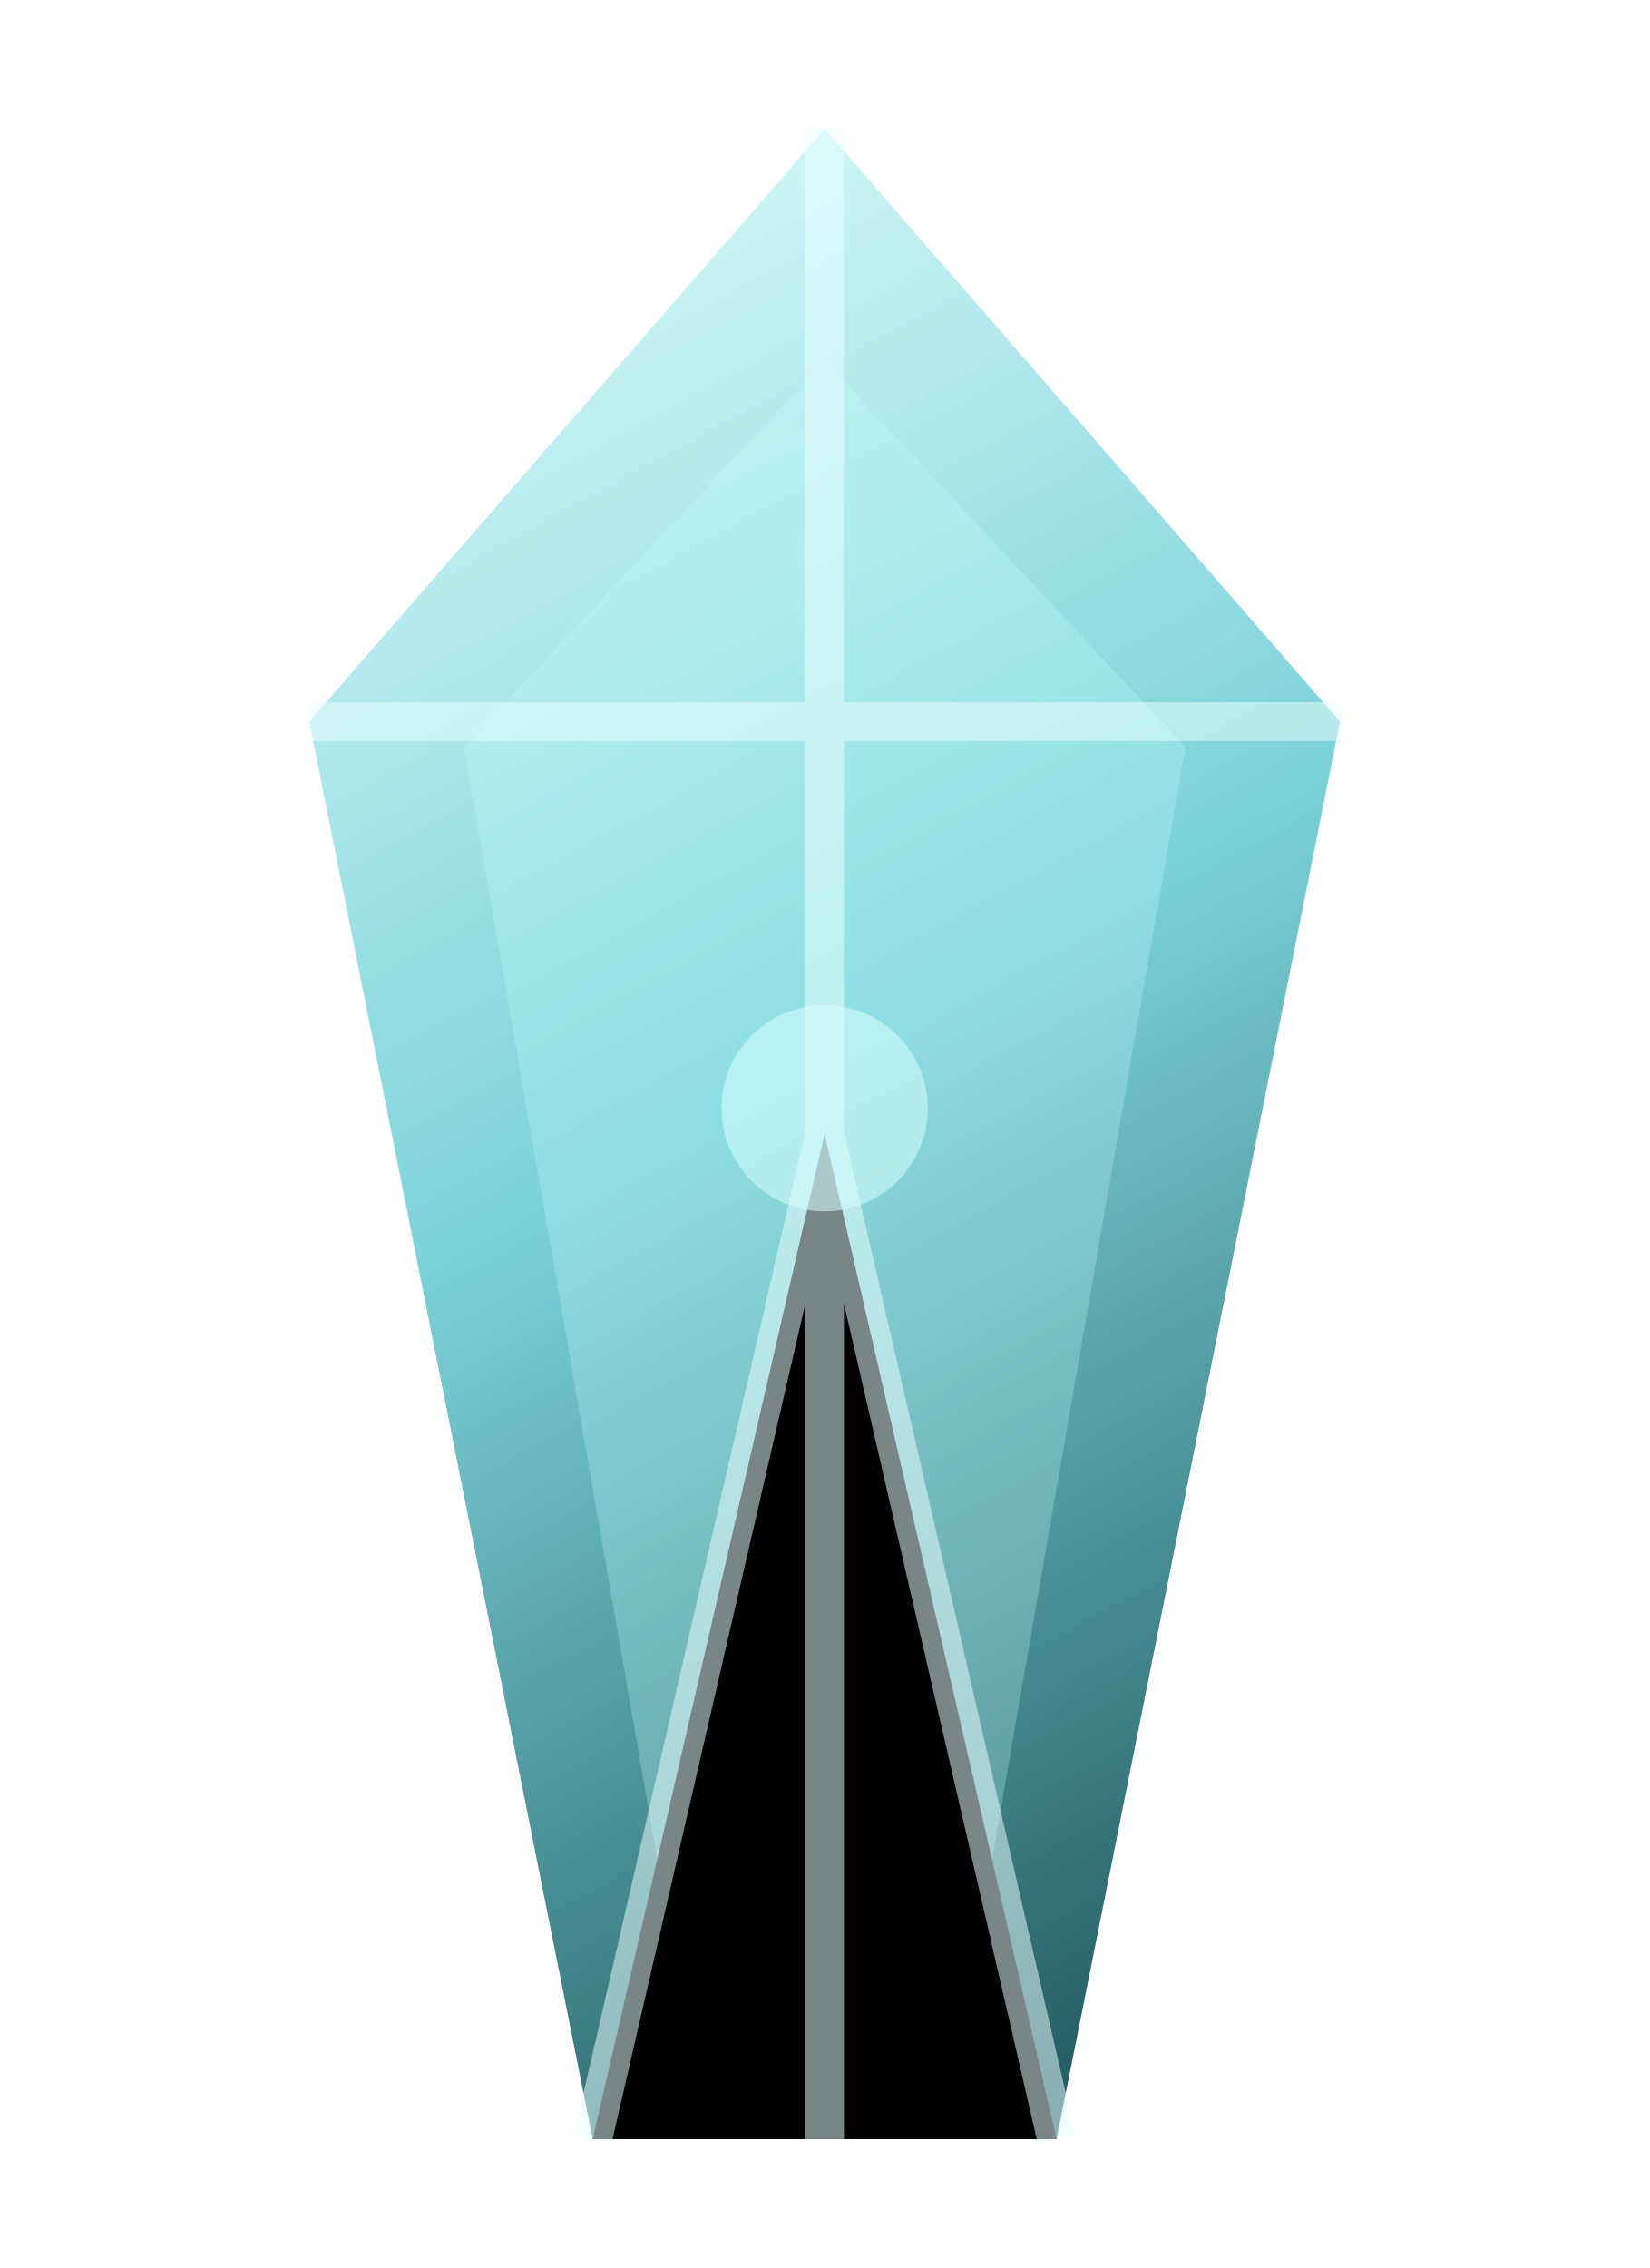
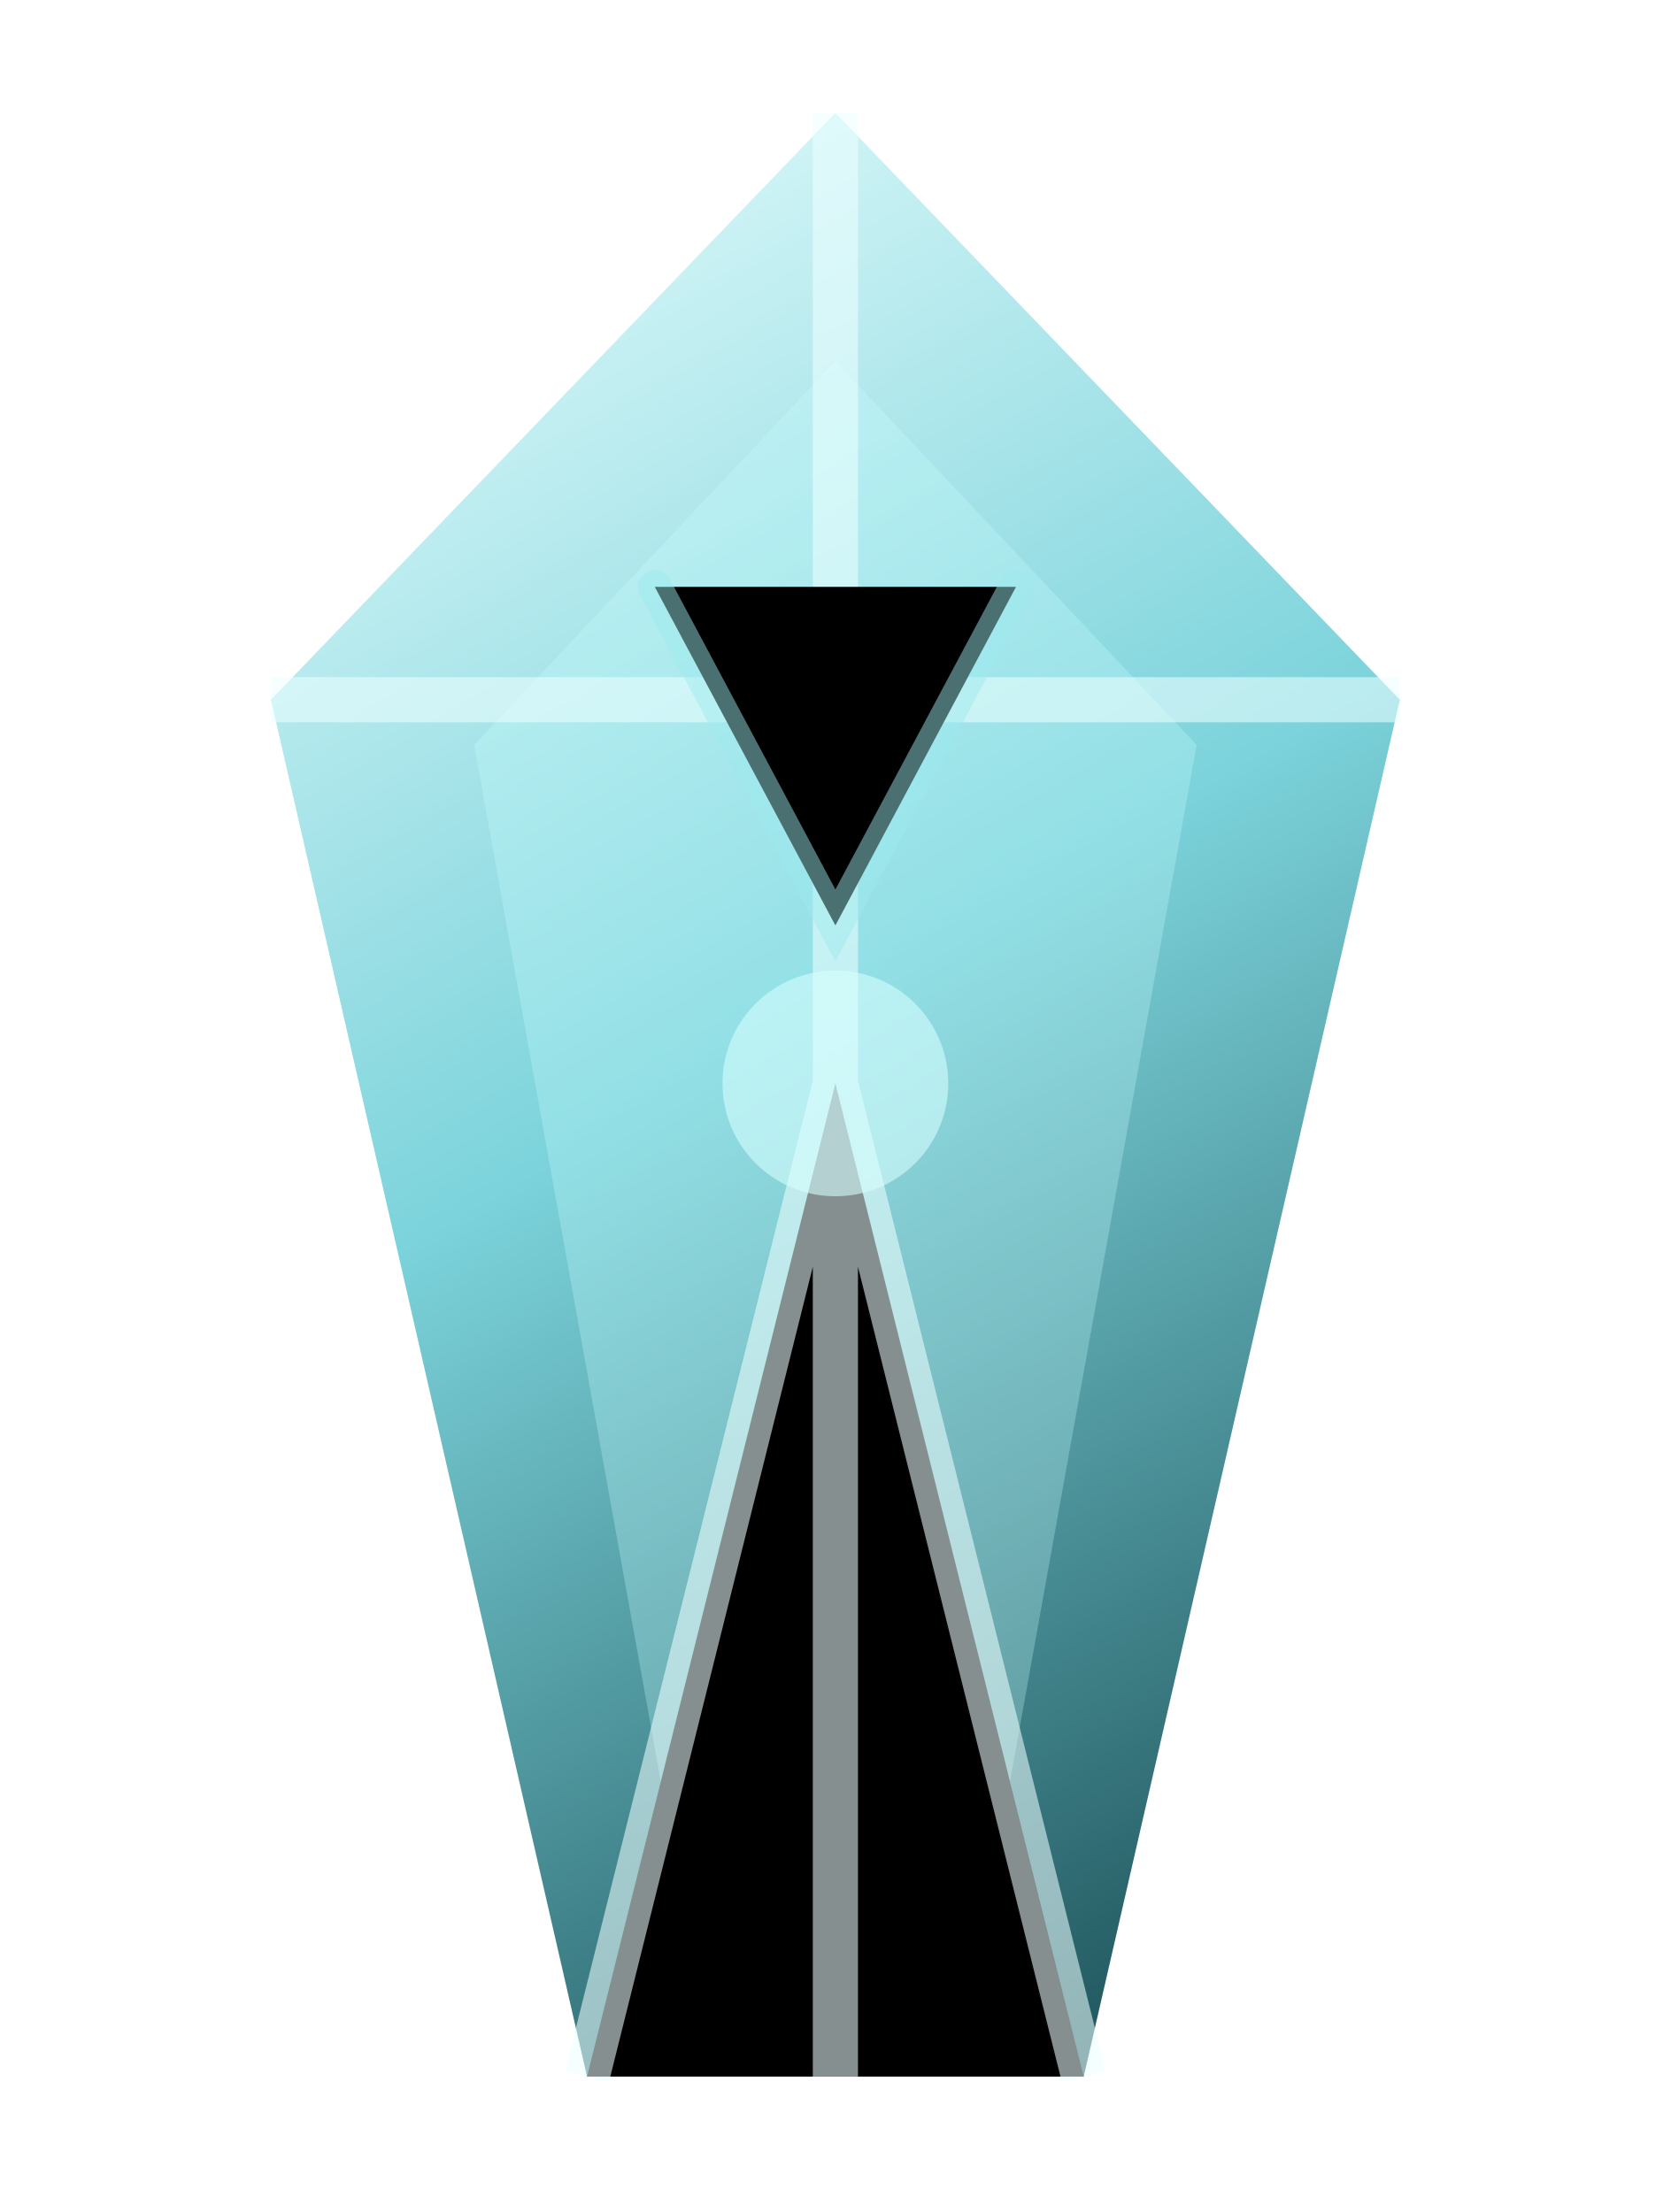
- <svg xmlns="http://www.w3.org/2000/svg" width="128" height="176" viewBox="0 0 128 176">
+ <svg xmlns="http://www.w3.org/2000/svg" width="148" height="196" viewBox="0 0 148 196">
  <defs>
-     <linearGradient id="acBase" x1="20" y1="12" x2="102" y2="162" gradientUnits="userSpaceOnUse">
-       <stop stop-color="#E6FFFF" />
-       <stop offset="0.48" stop-color="#7BD2D9" />
-       <stop offset="1" stop-color="#1B4F56" />
+     <linearGradient id="crystalBase" x1="22" y1="12" x2="118" y2="178" gradientUnits="userSpaceOnUse">
+       <stop stop-color="#ECFFFF" />
+       <stop offset="0.48" stop-color="#7CD3DB" />
+       <stop offset="1" stop-color="#1A4E55" />
    </linearGradient>
  </defs>
-   <path d="M64 10 104 56 82 166 46 166 24 56Z" fill="url(#acBase)" />
-   <path d="M64 28 92 58 76 150 52 150 36 58Z" fill="#C4FFFF" fill-opacity="0.27" />
-   <path d="M64 10 64 166M24 56h80M46 166 64 88 82 166" stroke="#EBFFFF" stroke-opacity="0.52" stroke-width="3" />
-   <circle cx="64" cy="86" r="8" fill="#D7FFFE" fill-opacity="0.55" />
+   <path d="M74 10 124 62 96 184 52 184 24 62Z" fill="url(#crystalBase)" />
+   <path d="M74 32 106 66 88 166 60 166 42 66Z" fill="#C9FFFF" fill-opacity="0.28" />
+   <path d="M74 10 74 184M24 62h100M52 184 74 96 96 184" stroke="#EDFFFF" stroke-opacity="0.56" stroke-width="4" />
+   <circle cx="74" cy="96" r="10" fill="#D8FFFF" fill-opacity="0.58" />
+   <path d="M58 52 74 82 90 52" stroke="#9DE9ED" stroke-opacity="0.48" stroke-width="3" stroke-linecap="round" />
</svg>
